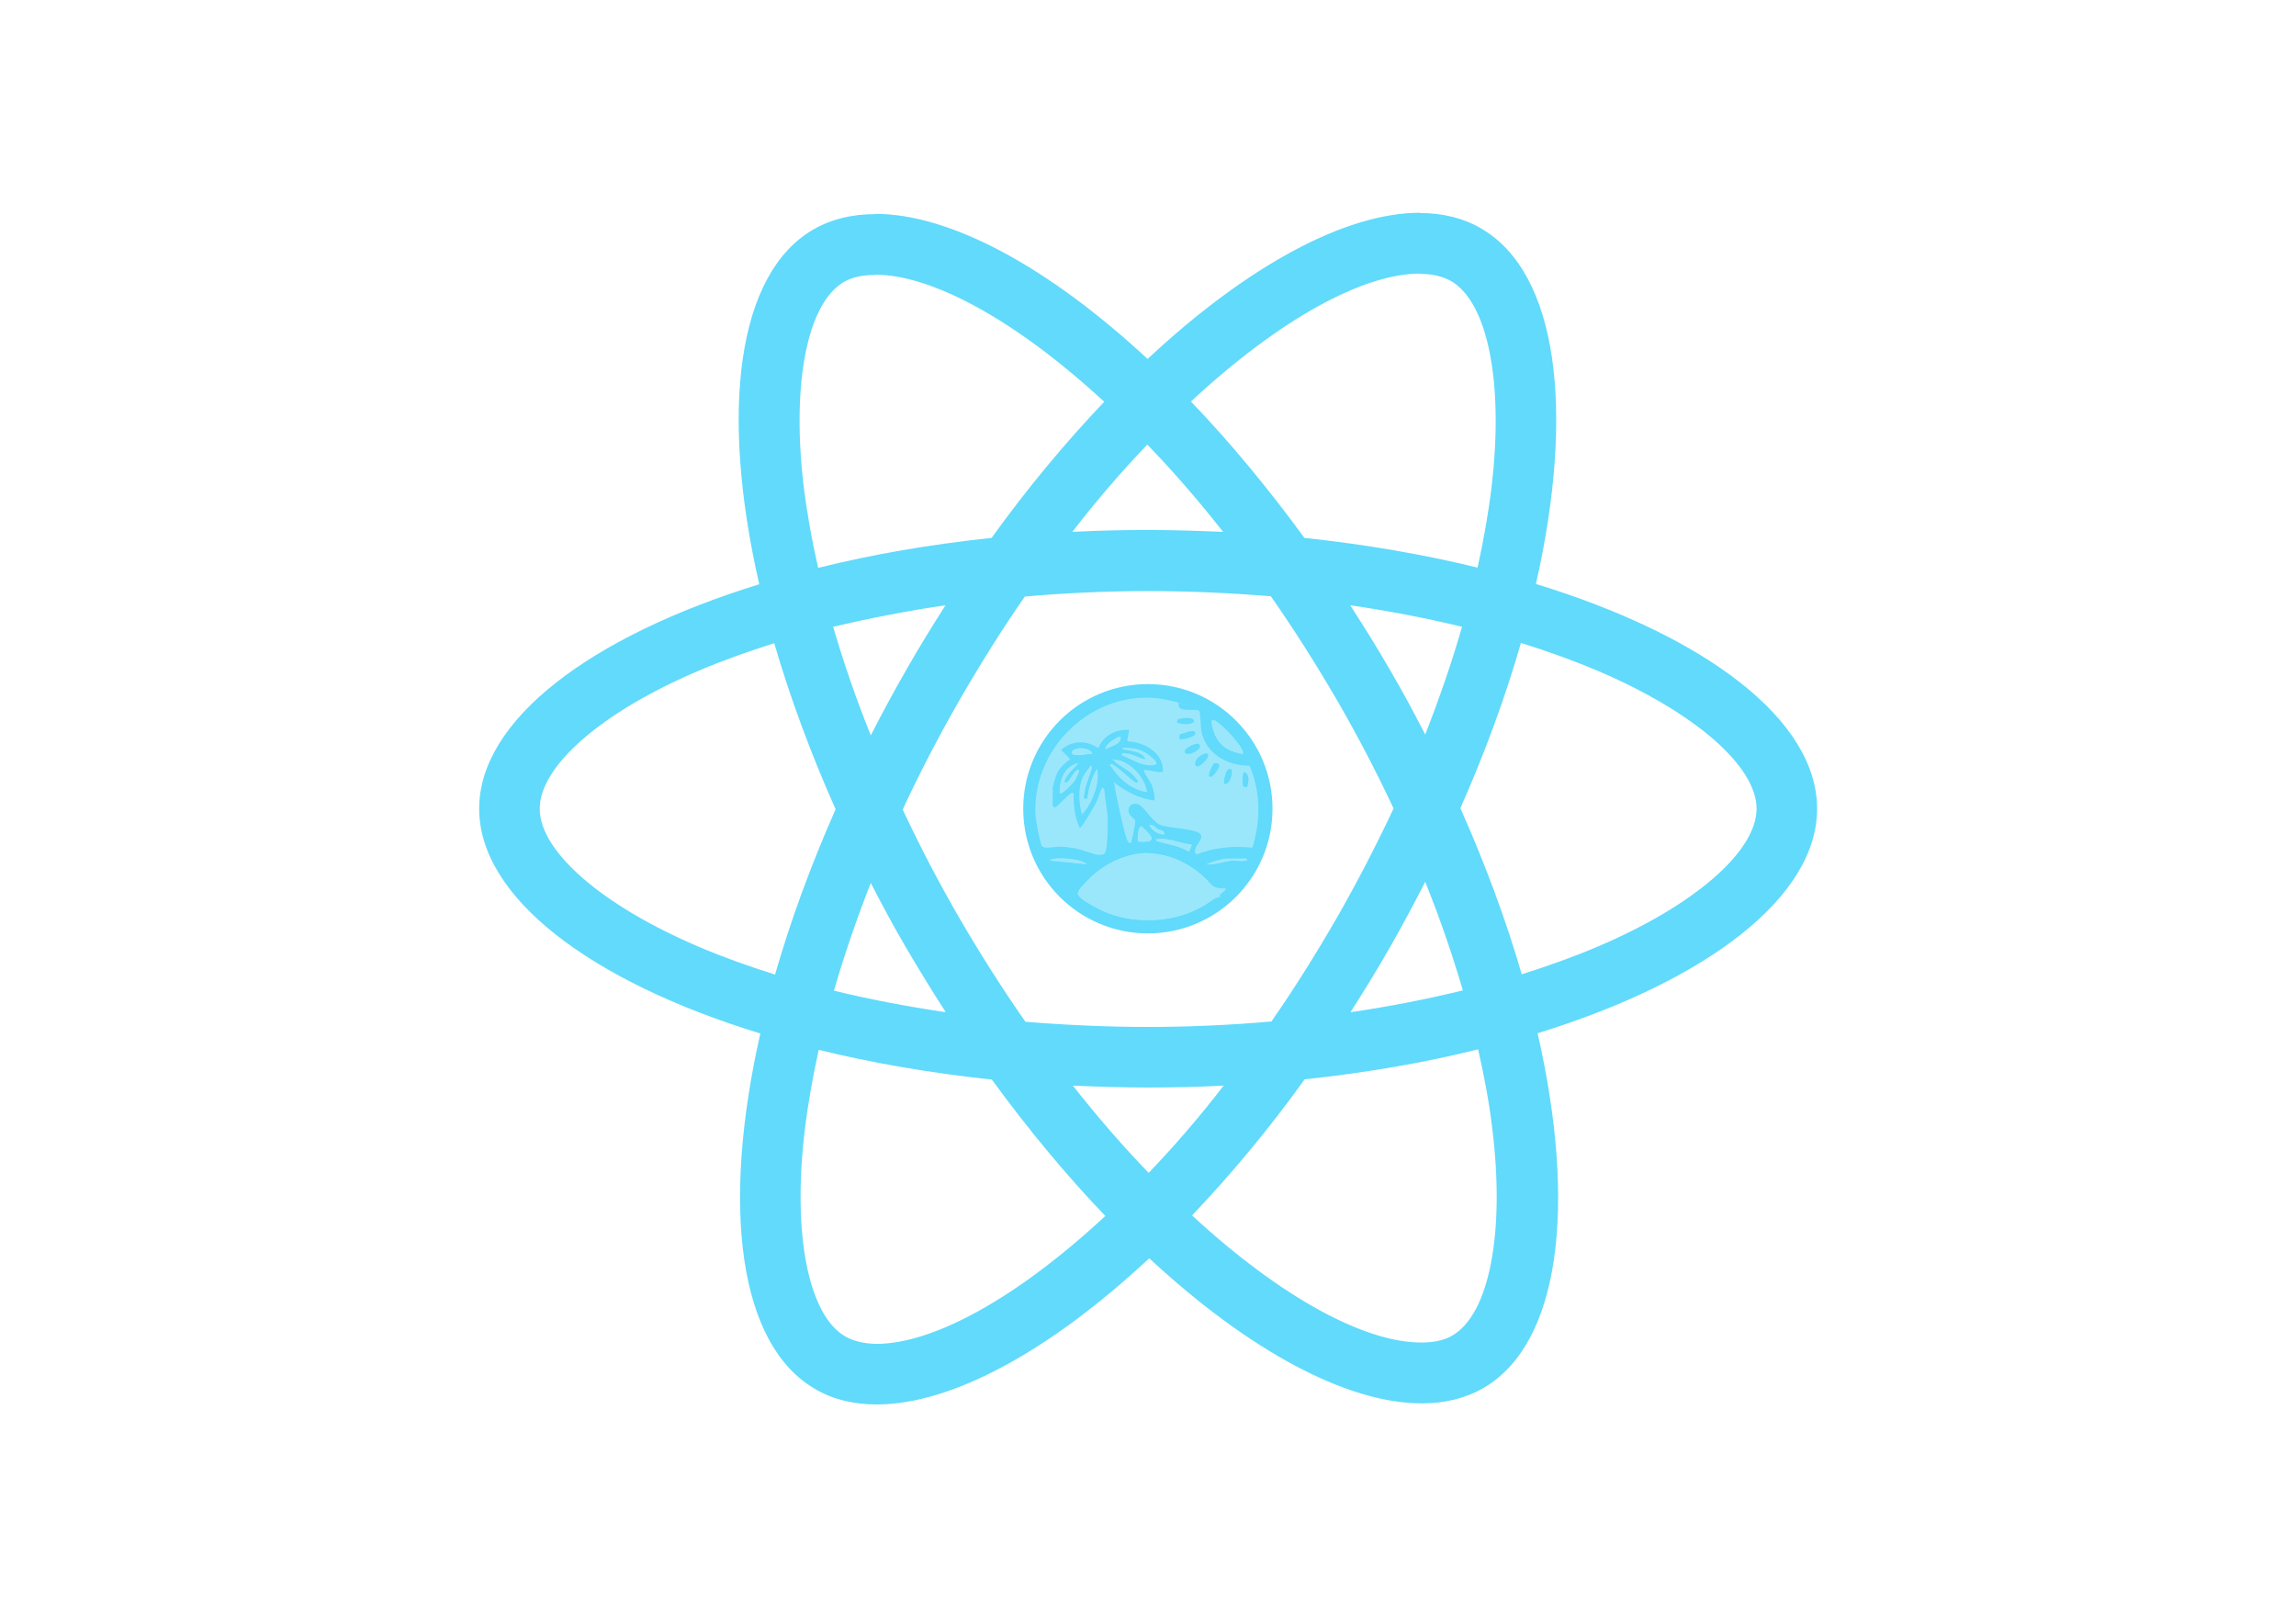
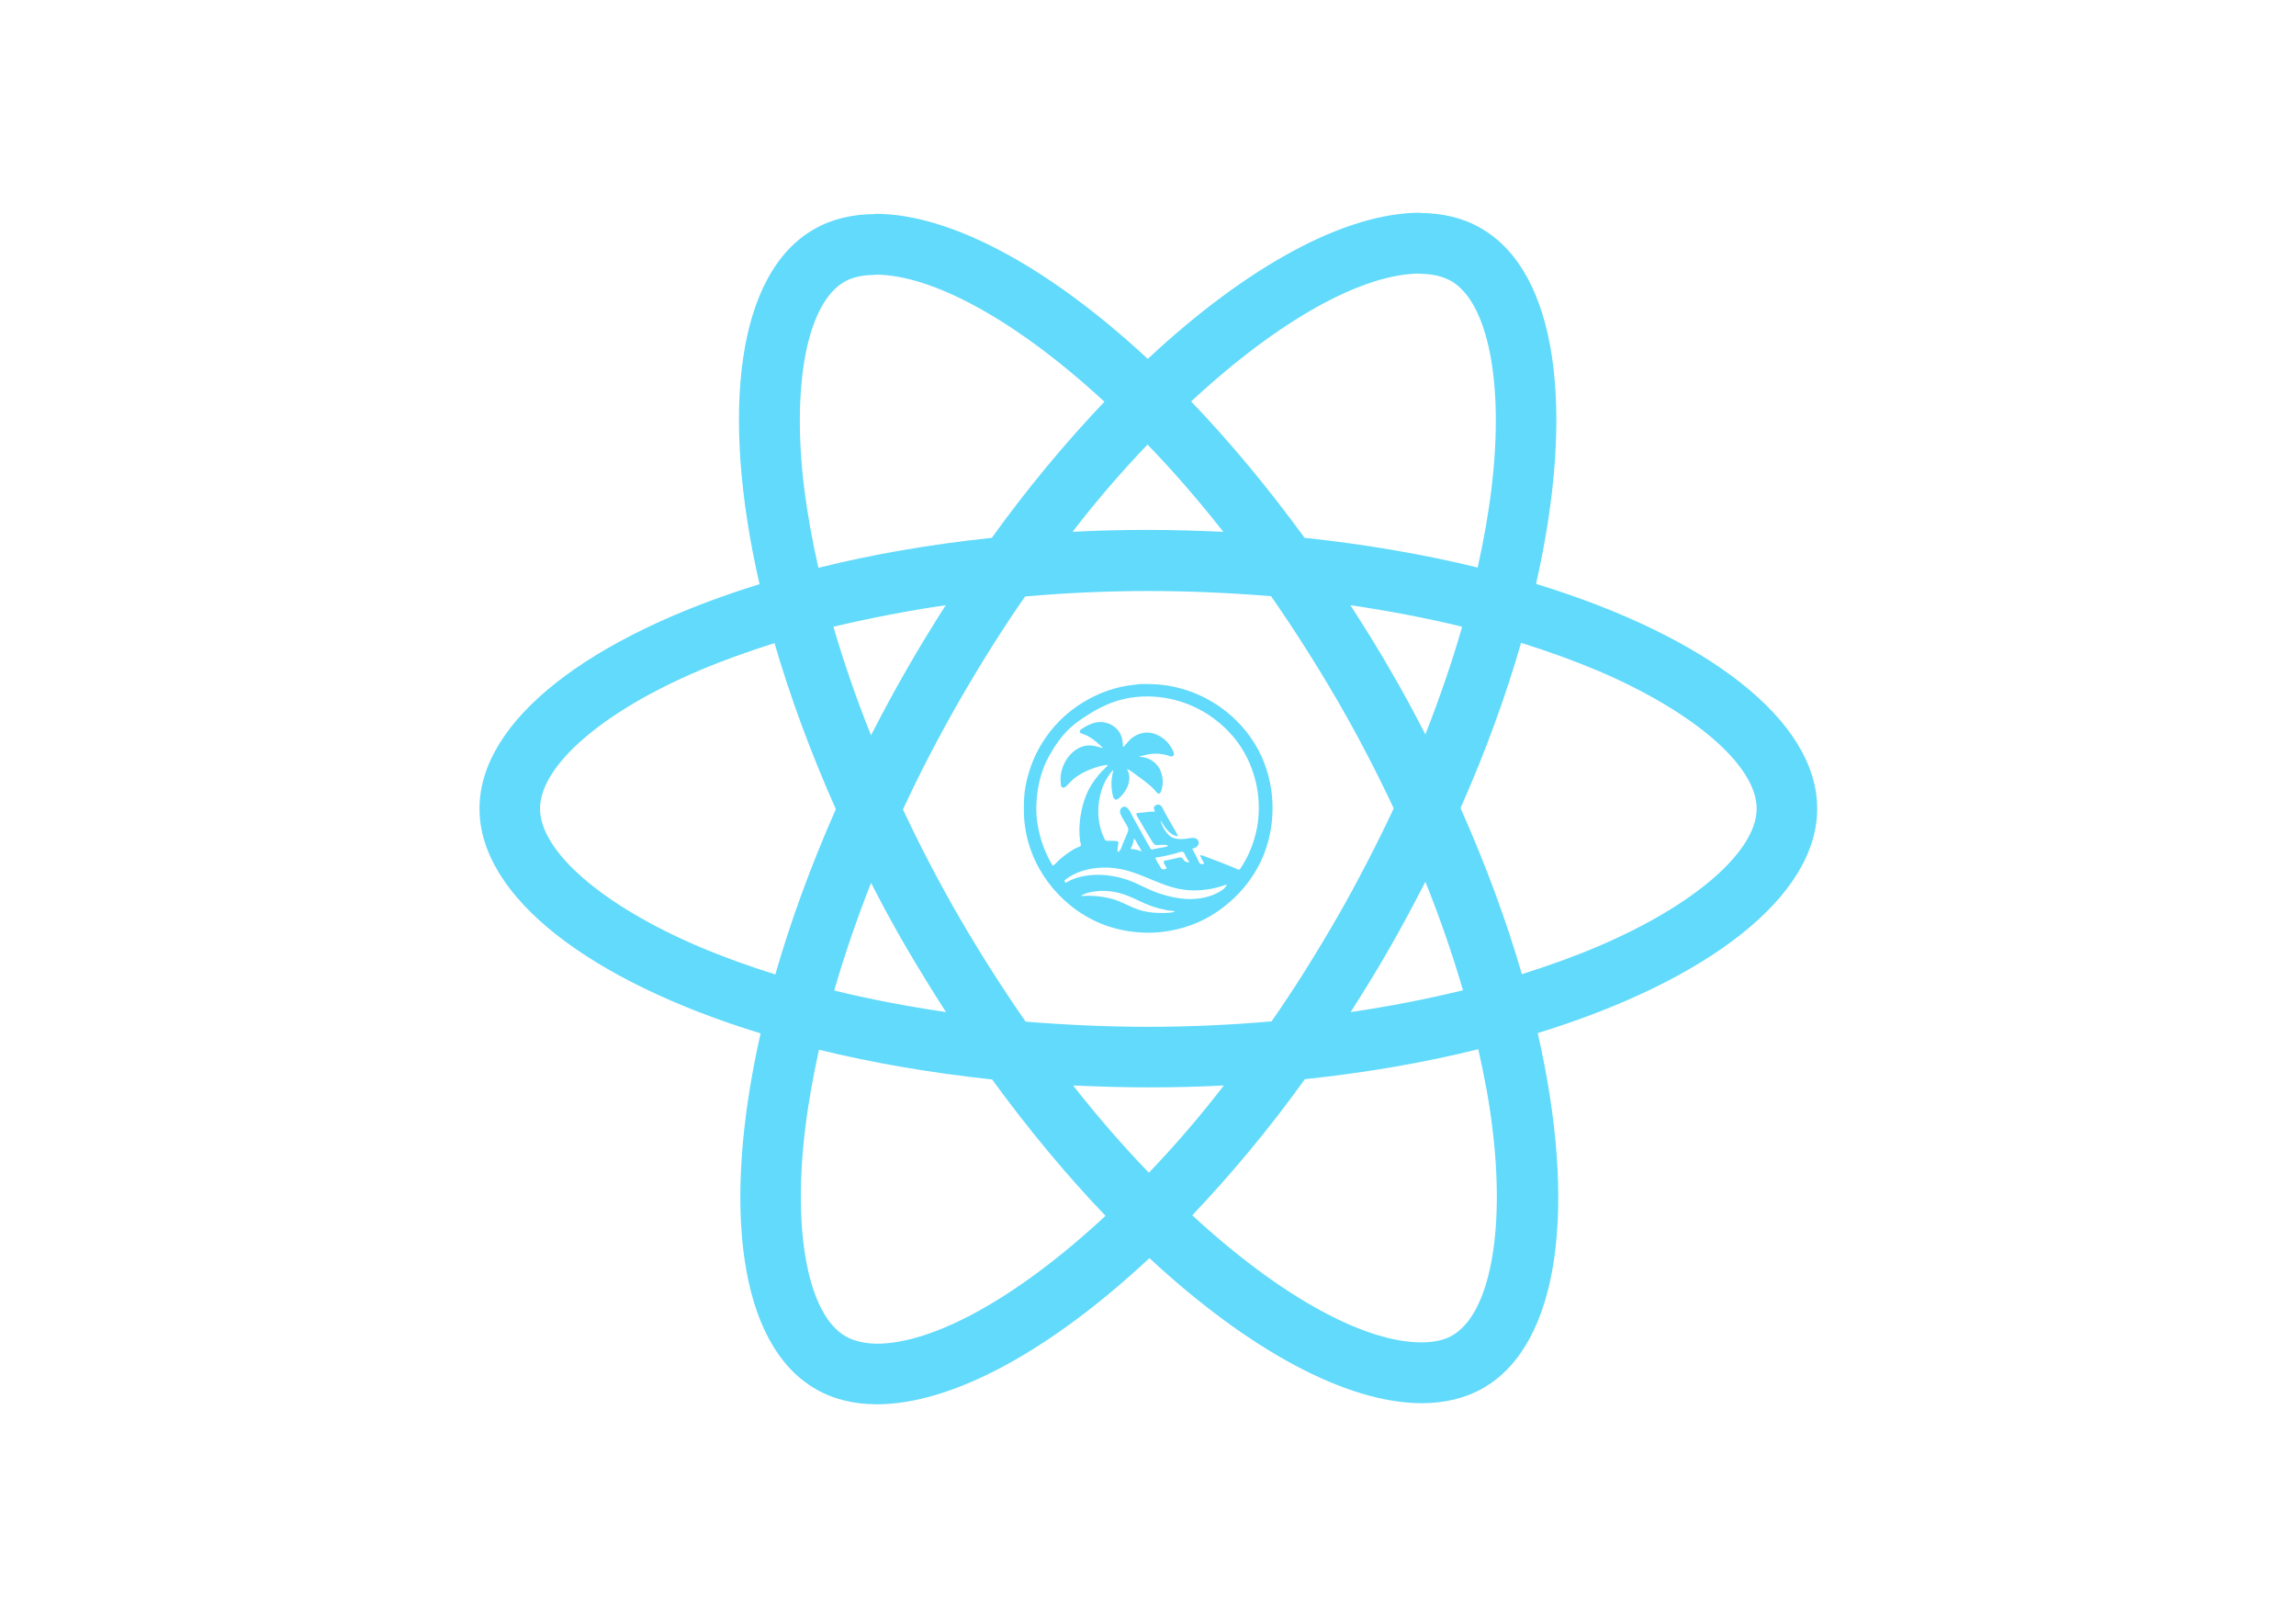
- <svg xmlns="http://www.w3.org/2000/svg" id="Layer_1" version="1.1" viewBox="0 0 841.9 595.3">
-   <defs>
-     <style>
-       .st0 {
-         fill: #9ae7fc;
-       }
- 
-       .st1 {
-         fill: #61dafb;
-       }
-     </style>
-   </defs>
-   <g>
-     <path class="st1" d="M666.3,296.5c0-32.5-40.7-63.3-103.1-82.4,14.4-63.6,8-114.2-20.2-130.4-6.5-3.8-14.1-5.6-22.4-5.6v22.3c4.6,0,8.3.9,11.4,2.6,13.6,7.8,19.5,37.5,14.9,75.7-1.1,9.4-2.9,19.3-5.1,29.4-19.6-4.8-41-8.5-63.5-10.9-13.5-18.5-27.5-35.3-41.6-50,32.6-30.3,63.2-46.9,84-46.9v-22.3c-27.5,0-63.5,19.6-99.9,53.6-36.4-33.8-72.4-53.2-99.9-53.2v22.3c20.7,0,51.4,16.5,84,46.6-14,14.7-28,31.4-41.3,49.9-22.6,2.4-44,6.1-63.6,11-2.3-10-4-19.7-5.2-29-4.7-38.2,1.1-67.9,14.6-75.8,3-1.8,6.9-2.6,11.5-2.6v-22.3c-8.4,0-16,1.8-22.6,5.6-28.1,16.2-34.4,66.7-19.9,130.1-62.2,19.2-102.7,49.9-102.7,82.3s40.7,63.3,103.1,82.4c-14.4,63.6-8,114.2,20.2,130.4,6.5,3.8,14.1,5.6,22.5,5.6,27.5,0,63.5-19.6,99.9-53.6,36.4,33.8,72.4,53.2,99.9,53.2,8.4,0,16-1.8,22.6-5.6,28.1-16.2,34.4-66.7,19.9-130.1,62-19.1,102.5-49.9,102.5-82.3zm-130.2-66.7c-3.7,12.9-8.3,26.2-13.5,39.5-4.1-8-8.4-16-13.1-24-4.6-8-9.5-15.8-14.4-23.4,14.2,2.1,27.9,4.7,41,7.9zm-45.8,106.5c-7.8,13.5-15.8,26.3-24.1,38.2-14.9,1.3-30,2-45.2,2s-30.2-.7-45-1.9c-8.3-11.9-16.4-24.6-24.2-38-7.6-13.1-14.5-26.4-20.8-39.8,6.2-13.4,13.2-26.8,20.7-39.9,7.8-13.5,15.8-26.3,24.1-38.2,14.9-1.3,30-2,45.2-2s30.2.7,45,1.9c8.3,11.9,16.4,24.6,24.2,38,7.6,13.1,14.5,26.4,20.8,39.8-6.3,13.4-13.2,26.8-20.7,39.9zm32.3-13c5.4,13.4,10,26.8,13.8,39.8-13.1,3.2-26.9,5.9-41.2,8,4.9-7.7,9.8-15.6,14.4-23.7,4.6-8,8.9-16.1,13-24.1zm-101.4,106.7c-9.3-9.6-18.6-20.3-27.8-32,9,.4,18.2.7,27.5.7s18.7-.2,27.8-.7c-9,11.7-18.3,22.4-27.5,32zm-74.4-58.9c-14.2-2.1-27.9-4.7-41-7.9,3.7-12.9,8.3-26.2,13.5-39.5,4.1,8,8.4,16,13.1,24s9.5,15.8,14.4,23.4zm73.9-208.1c9.3,9.6,18.6,20.3,27.8,32-9-.4-18.2-.7-27.5-.7s-18.7.2-27.8.7c9-11.7,18.3-22.4,27.5-32zm-74,58.9c-4.9,7.7-9.8,15.6-14.4,23.7-4.6,8-8.9,16-13,24-5.4-13.4-10-26.8-13.8-39.8,13.1-3.1,26.9-5.8,41.2-7.9zm-90.5,125.2c-35.4-15.1-58.3-34.9-58.3-50.6s22.9-35.6,58.3-50.6c8.6-3.7,18-7,27.7-10.1,5.7,19.6,13.2,40,22.5,60.9-9.2,20.8-16.6,41.1-22.2,60.6-9.9-3.1-19.3-6.5-28-10.2zm53.8,142.9c-13.6-7.8-19.5-37.5-14.9-75.7,1.1-9.4,2.9-19.3,5.1-29.4,19.6,4.8,41,8.5,63.5,10.9,13.5,18.5,27.5,35.3,41.6,50-32.6,30.3-63.2,46.9-84,46.9-4.5-.1-8.3-1-11.3-2.7zm237.2-76.2c4.7,38.2-1.1,67.9-14.6,75.8-3,1.8-6.9,2.6-11.5,2.6-20.7,0-51.4-16.5-84-46.6,14-14.7,28-31.4,41.3-49.9,22.6-2.4,44-6.1,63.6-11,2.3,10.1,4.1,19.8,5.2,29.1zm38.5-66.7c-8.6,3.7-18,7-27.7,10.1-5.7-19.6-13.2-40-22.5-60.9,9.2-20.8,16.6-41.1,22.2-60.6,9.9,3.1,19.3,6.5,28.1,10.2,35.4,15.1,58.3,34.9,58.3,50.6,0,15.7-23,35.6-58.4,50.6zm-264.9-268.7z" />
-     <circle class="st1" cx="420.9" cy="296.5" r="45.7" />
-     <path class="st1" d="M520.5,78.1" />
+ <svg xmlns="http://www.w3.org/2000/svg" width="5355px" height="3786px" viewBox="0 0 5355 3786" version="1.1">
+   <g id="logo" stroke="none" fill="none" transform="translate(0.9778, 0)" fill-rule="evenodd" stroke-width="1">
+     <g id="Layer_1" transform="translate(1117.351, 496.0658)" fill="#61DAFB">
+       <g id="Group" fill-rule="nonzero">
+         <path d="M3119.934,1389.62 C3119.934,1182.926 2861.105,987.044 2464.277,865.571 C2555.853,461.087 2515.153,139.28 2335.817,36.251 C2294.481,12.084 2246.149,0.636 2193.366,0.636 L2193.366,142.46 C2222.619,142.46 2246.149,148.184 2265.863,158.995 C2352.351,208.602 2389.872,397.489 2360.619,640.434 C2353.623,700.216 2342.176,763.178 2328.186,827.412 C2203.541,796.885 2067.449,773.354 1924.362,758.09 C1838.51,640.434 1749.478,533.589 1659.81,440.099 C1867.127,247.397 2061.726,141.824 2194.002,141.824 L2194.002,0 C2019.117,0 1790.178,124.652 1558.695,340.886 C1327.212,125.924 1098.273,2.544 923.389,2.544 L923.389,144.368 C1055.029,144.368 1250.263,249.305 1457.58,440.735 C1368.548,534.225 1279.516,640.434 1194.936,758.09 C1051.213,773.354 915.121,796.885 790.477,828.048 C775.85,764.45 765.039,702.76 757.408,643.614 C727.518,400.669 764.403,211.782 850.255,161.539 C869.333,150.092 894.135,145.004 923.389,145.004 L923.389,3.18 C869.969,3.18 821.638,14.628 779.666,38.795 C600.966,141.824 560.901,462.995 653.113,866.207 C257.557,988.316 0,1183.562 0,1389.62 C0,1595.678 258.829,1792.197 655.657,1913.669 C564.081,2318.154 604.781,2639.961 784.117,2742.99 C825.453,2767.157 873.785,2778.605 927.204,2778.605 C1102.088,2778.605 1331.028,2653.952 1562.511,2437.718 C1793.994,2652.68 2022.933,2776.061 2197.817,2776.061 C2251.236,2776.061 2299.568,2764.613 2341.54,2740.446 C2520.24,2637.417 2560.305,2316.246 2468.093,1913.033 C2862.377,1791.561 3119.934,1595.678 3119.934,1389.62 L3119.934,1389.62 Z M2291.937,965.42 C2268.407,1047.462 2239.154,1132.048 2206.085,1216.633 C2180.011,1165.755 2152.665,1114.876 2122.776,1063.998 C2093.523,1013.119 2062.362,963.513 2031.2,915.178 C2121.504,928.534 2208.628,945.069 2291.937,965.42 Z M2000.675,1642.741 C1951.072,1728.599 1900.196,1810.004 1847.413,1885.686 C1752.658,1893.954 1656.63,1898.406 1559.967,1898.406 C1463.304,1898.406 1367.912,1893.954 1273.793,1886.322 C1221.01,1810.64 1169.498,1729.871 1119.895,1644.649 C1071.563,1561.335 1027.683,1476.75 987.619,1391.528 C1027.047,1306.307 1071.563,1221.085 1119.259,1137.772 C1168.862,1051.914 1219.738,970.508 1272.521,894.826 C1367.276,886.559 1463.304,882.107 1559.967,882.107 C1656.63,882.107 1752.022,886.559 1846.141,894.19 C1898.924,969.872 1950.436,1050.642 2000.039,1135.864 C2048.371,1219.177 2092.251,1303.763 2132.315,1388.984 C2092.251,1474.206 2048.371,1559.428 2000.675,1642.741 Z M2206.085,1560.063 C2240.425,1645.285 2269.679,1730.507 2293.845,1813.184 C2210.536,1833.536 2122.776,1850.707 2031.836,1864.063 C2062.998,1815.092 2094.159,1764.85 2123.412,1713.335 C2152.665,1662.457 2180.011,1610.942 2206.085,1560.063 Z M1561.239,2238.656 C1502.096,2177.602 1442.954,2109.552 1384.447,2035.142 C1441.682,2037.686 1500.188,2039.594 1559.331,2039.594 C1618.474,2039.594 1678.252,2038.322 1736.123,2035.142 C1678.888,2109.552 1619.746,2177.602 1561.239,2238.656 Z M1088.098,1864.063 C997.794,1850.707 910.67,1834.172 827.361,1813.82 C850.891,1731.779 880.144,1647.193 913.213,1562.607 C939.287,1613.486 966.633,1664.365 996.522,1715.243 C1026.411,1766.122 1056.936,1815.728 1088.098,1864.063 Z M1558.059,540.585 C1617.202,601.639 1676.344,669.689 1734.851,744.099 C1677.616,741.555 1619.11,739.647 1559.967,739.647 C1500.824,739.647 1441.046,740.919 1383.175,744.099 C1440.41,669.689 1499.552,601.639 1558.059,540.585 Z M1087.462,915.178 C1056.301,964.148 1025.139,1014.391 995.886,1065.906 C966.633,1116.784 939.287,1167.663 913.213,1218.541 C878.873,1133.32 849.619,1048.098 825.453,965.42 C908.762,945.705 996.522,928.534 1087.462,915.178 Z M511.934,1711.427 C286.81,1615.394 141.179,1489.47 141.179,1389.62 C141.179,1289.771 286.81,1163.211 511.934,1067.814 C566.625,1044.282 626.403,1023.295 688.09,1003.579 C724.339,1128.232 772.034,1257.972 831.177,1390.892 C772.67,1523.177 725.61,1652.281 689.998,1776.297 C627.039,1756.582 567.261,1734.959 511.934,1711.427 Z M854.071,2620.245 C767.583,2570.639 730.062,2381.752 759.315,2138.807 C766.311,2079.025 777.758,2016.062 791.748,1951.828 C916.393,1982.355 1052.485,2005.887 1195.572,2021.15 C1281.424,2138.807 1370.456,2245.652 1460.124,2339.141 C1252.807,2531.844 1058.208,2637.417 925.932,2637.417 C897.315,2636.781 873.149,2631.057 854.071,2620.245 L854.071,2620.245 Z M2362.526,2135.627 C2392.416,2378.572 2355.531,2567.459 2269.679,2617.701 C2250.601,2629.149 2225.799,2634.237 2196.545,2634.237 C2064.905,2634.237 1869.671,2529.3 1662.354,2337.869 C1751.386,2244.38 1840.418,2138.171 1924.998,2020.514 C2068.721,2005.251 2204.813,1981.719 2329.457,1950.556 C2344.084,2014.791 2355.531,2076.481 2362.526,2135.627 L2362.526,2135.627 Z M2607.364,1711.427 C2552.673,1734.959 2492.895,1755.946 2431.208,1775.661 C2394.959,1651.009 2347.264,1521.269 2288.121,1388.348 C2346.628,1256.064 2393.688,1126.96 2429.3,1002.943 C2492.259,1022.659 2552.037,1044.282 2608,1067.814 C2833.124,1163.847 2978.755,1289.771 2978.755,1389.62 C2978.755,1489.47 2832.488,1616.03 2607.364,1711.427 L2607.364,1711.427 Z" id="Shape" />
+       </g>
+       <path d="M1537.378,1099.483 C1545.027,1098.477 1553.107,1099.162 1560.816,1099.162 C1589.375,1099.162 1617.414,1103.603 1644.738,1112.019 C1679.61,1122.761 1712.09,1139.935 1740.757,1162.53 C1775.894,1190.223 1805.008,1226.547 1823.69,1267.313 C1858.642,1343.584 1858.386,1436.017 1822.577,1511.966 C1799.423,1561.073 1762.278,1602.174 1717.319,1632.147 C1680.636,1656.602 1637.733,1671.571 1594.082,1676.871 C1538.521,1683.618 1478.454,1673.759 1428.506,1648.109 C1334.74,1599.956 1270.993,1503.042 1269.732,1396.835 C1269.489,1376.359 1269.807,1355.76 1273.855,1335.483 C1280.447,1302.459 1291.94,1270.537 1309.202,1241.56 C1327.874,1210.214 1351.993,1182.552 1380.875,1160.25 C1414.745,1134.096 1454.109,1115.285 1495.795,1105.714 C1505.553,1103.474 1515.35,1102.202 1525.194,1100.998 L1528.67,1100.575 C1531.569,1100.222 1534.471,1099.865 1537.378,1099.483 Z M1440.288,1582.053 C1427.386,1583.439 1413.778,1585.791 1402.705,1593.051 C1405.197,1593.651 1408.055,1593.055 1410.655,1593.051 C1416.901,1593.04 1423.207,1592.805 1429.447,1593.079 C1445.067,1593.766 1461.342,1596.269 1476.426,1600.412 C1488.014,1603.595 1498.773,1608.627 1509.545,1613.664 L1512.239,1614.923 C1518.527,1617.854 1524.844,1620.735 1531.356,1623.199 C1550.985,1630.626 1570.524,1632.934 1591.345,1632.934 L1593.252,1632.933 C1603.099,1632.92 1612.867,1632.729 1622.424,1630.034 C1617.115,1627.201 1609.514,1627.733 1603.632,1626.553 C1590.871,1623.992 1578.323,1620.866 1566.049,1616.479 C1546.69,1609.559 1528.857,1599.168 1509.673,1591.908 C1487.816,1583.637 1463.594,1579.55 1440.288,1582.053 Z M1459.803,1527.061 C1434.235,1527.061 1408.376,1531.573 1385.358,1543.194 C1379.782,1546.01 1374.481,1549.365 1369.458,1553.083 C1367.927,1554.216 1365.213,1555.672 1364.647,1557.643 C1364.073,1559.641 1366.125,1561.315 1367.289,1562.594 C1373.043,1559.522 1378.509,1556.271 1384.636,1553.938 C1424.261,1538.859 1472.298,1542.02 1511.842,1555.846 C1531.562,1562.742 1549.732,1573.054 1568.94,1581.141 C1590.422,1590.185 1612.363,1596.049 1635.434,1599.056 C1662.648,1602.602 1693.675,1599.728 1718.552,1587.426 C1727.293,1583.104 1739.429,1576.516 1743.125,1566.945 C1738.56,1567.344 1734.453,1569.304 1730.116,1570.655 C1723.219,1572.803 1716.24,1574.624 1709.156,1576.046 C1685.145,1580.865 1659.612,1581.86 1635.434,1577.486 C1610.812,1573.033 1588.074,1563.725 1565.311,1554.267 L1562.275,1553.005 C1550.637,1548.168 1538.971,1543.347 1527.02,1539.168 C1505.554,1531.662 1482.548,1527.061 1459.803,1527.061 Z M1504.614,1133.608 C1473.965,1140.391 1446.51,1153.598 1420.051,1170.248 C1404.69,1179.913 1389.996,1189.815 1376.685,1202.255 C1356.89,1220.756 1341.761,1243.243 1328.567,1266.73 C1314.972,1290.929 1306.255,1319.132 1302.042,1346.497 C1297.909,1373.344 1297.228,1401.571 1301.963,1428.44 C1307.881,1462.032 1319.145,1493.555 1336.933,1522.71 C1342.911,1519.913 1347.155,1513.536 1352.111,1509.24 C1362.119,1500.567 1372.626,1492.528 1383.913,1485.59 C1388.091,1483.022 1392.384,1481.028 1396.923,1479.201 C1398.635,1478.511 1401.434,1477.881 1402.24,1475.997 C1403.521,1473.005 1401.152,1467.798 1400.745,1464.698 C1399.584,1455.831 1398.883,1446.814 1399.102,1437.867 C1399.738,1411.81 1404.598,1385.389 1413.853,1361 C1420.826,1342.623 1431.48,1325.938 1444.101,1310.964 C1448.383,1305.883 1452.936,1301.154 1457.635,1296.462 C1458.213,1295.884 1458.821,1295.324 1459.436,1294.767 L1460.176,1294.098 C1462.275,1292.204 1464.361,1290.279 1465.585,1287.759 C1456.523,1287.765 1447.46,1290.383 1438.843,1293.041 C1420.279,1298.766 1402.196,1307.262 1386.804,1319.249 C1379.783,1324.718 1374.641,1331.885 1368.001,1337.64 C1365.965,1339.406 1362.316,1341.772 1359.502,1340.44 C1355.25,1338.428 1355.906,1330.045 1355.419,1326.193 C1353.545,1311.373 1359.149,1292.629 1366.27,1279.783 C1377.702,1259.161 1398.84,1241.553 1423.665,1242.168 C1434.386,1242.433 1443.771,1246.165 1454.021,1248.601 C1451.422,1244.902 1447.937,1242.206 1444.625,1239.174 C1436.509,1231.745 1427.632,1224.959 1417.883,1219.827 C1415.268,1218.45 1412.519,1217.434 1409.75,1216.46 L1408.087,1215.878 C1407.256,1215.587 1406.424,1215.294 1405.596,1214.991 C1403.513,1214.228 1400.891,1213.179 1400.108,1210.861 C1398.657,1206.567 1406.375,1202.59 1409.21,1200.78 C1420.168,1193.78 1433.605,1188.023 1446.793,1187.698 C1467.403,1187.192 1487.541,1198.648 1496.031,1218.144 C1499.419,1225.924 1500.098,1234.211 1500.709,1242.527 L1500.823,1244.086 C1500.881,1244.866 1500.939,1245.646 1501,1246.425 C1507.473,1241.139 1512.026,1233.359 1518.347,1227.697 C1533.128,1214.455 1553.359,1208.576 1572.554,1214.537 C1589.901,1219.924 1604.977,1231.916 1613.851,1247.876 C1616.172,1252.051 1622.649,1262.256 1617.97,1266.415 C1614.308,1269.671 1609.663,1267.134 1605.801,1265.783 C1601.812,1264.39 1597.644,1263.691 1593.514,1262.861 C1583.011,1260.752 1570.793,1260.971 1560.267,1262.825 C1553.461,1264.023 1546.81,1266.45 1540.029,1267.455 L1540.029,1268.905 C1558.571,1269.059 1576.507,1279.656 1585.655,1295.736 C1589.445,1302.398 1591.338,1310.023 1592.79,1317.491 C1594.586,1326.721 1593.324,1336.776 1590.806,1345.772 C1589.962,1348.788 1588.43,1353.901 1584.83,1354.596 C1582.285,1355.087 1580.124,1352.548 1578.671,1350.837 C1574.863,1346.351 1571.24,1342.087 1566.772,1338.213 C1555.466,1328.414 1543.512,1319.375 1531.356,1310.659 C1524.902,1306.031 1517.833,1300.014 1510.396,1297.186 C1512.487,1302.232 1514.535,1306.923 1515.247,1312.415 C1517.338,1328.568 1510.588,1343.773 1500.455,1355.924 C1497.363,1359.633 1494.056,1363.368 1490.159,1366.249 C1488.543,1367.444 1486.515,1369.004 1484.377,1368.667 C1477.674,1367.606 1476.876,1357.484 1475.848,1352.298 C1472.367,1334.734 1473.765,1317.29 1478.595,1300.087 C1474.298,1302.27 1471.192,1307.046 1468.494,1310.964 C1462.558,1319.586 1457.408,1328.705 1453.714,1338.52 C1439.005,1377.62 1439.147,1423.417 1458.202,1461.058 C1460.33,1465.262 1463.559,1464.698 1467.753,1464.698 C1472.809,1464.698 1477.913,1464.444 1482.931,1465.115 C1484.884,1465.376 1487.596,1465.144 1489.142,1466.585 C1490.993,1468.313 1490.006,1471.274 1489.58,1473.4 C1488.389,1479.341 1487.991,1484.742 1487.991,1490.803 C1495.902,1489.575 1498.095,1476.869 1500.899,1470.499 C1504.077,1463.283 1507.311,1456.06 1510.251,1448.744 C1511.696,1445.149 1513.63,1441.129 1513.122,1437.142 C1512.553,1432.661 1509.321,1427.91 1507.069,1424.089 C1502.806,1416.857 1497.961,1409.415 1494.823,1401.609 C1492.314,1395.369 1494.65,1387.571 1501.724,1385.342 C1505.625,1384.112 1509.788,1386.524 1512.327,1389.349 C1515.933,1393.361 1518.674,1398.7 1521.268,1403.887 L1522.006,1405.364 C1522.986,1407.324 1523.955,1409.242 1524.953,1411.036 L1555.106,1465.423 C1557.667,1470.028 1560.233,1474.629 1562.853,1479.201 C1563.875,1480.985 1564.916,1483.739 1567.009,1484.5 C1568.874,1485.177 1571.422,1484.214 1573.276,1483.842 C1578.091,1482.876 1582.899,1481.833 1587.732,1480.959 C1593.522,1479.911 1602.35,1480.107 1606.523,1475.575 C1600.419,1473.638 1593.363,1473.753 1587.009,1474.189 C1586.223,1474.243 1585.42,1474.344 1584.609,1474.451 L1583.912,1474.543 C1581.004,1474.924 1578.034,1475.228 1575.456,1473.587 C1570.236,1470.264 1566.767,1462.589 1563.574,1457.446 C1555.701,1444.765 1548.283,1431.892 1540.744,1419.013 C1538.341,1414.907 1535.866,1410.833 1533.536,1406.685 C1532.636,1405.081 1531.301,1402.967 1532.591,1401.199 C1533.932,1399.36 1536.841,1399.234 1539.486,1399.229 L1540.639,1399.229 C1541.481,1399.227 1542.264,1399.213 1542.92,1399.126 C1553.681,1397.708 1564.591,1396.533 1575.445,1396.533 C1574.6,1393.589 1572.184,1390.261 1572.956,1387.109 C1574.685,1380.056 1584.815,1377.849 1589.526,1382.91 C1592.688,1386.307 1594.526,1390.983 1596.584,1395.083 C1599.299,1400.494 1602.391,1405.726 1605.299,1411.036 C1610.389,1420.333 1615.948,1429.375 1621.182,1438.592 C1621.649,1439.416 1622.132,1440.235 1622.62,1441.053 L1623.353,1442.281 C1625.556,1445.967 1627.742,1449.687 1628.929,1453.82 C1610.75,1452.987 1597.104,1431.847 1589.177,1417.562 C1588.545,1419.85 1589.573,1421.891 1590.394,1424.089 C1592.102,1428.654 1594.143,1433.001 1596.712,1437.142 C1600.381,1443.055 1604.586,1449.144 1610.137,1453.437 C1619.988,1461.054 1632.977,1461.097 1644.83,1460.282 C1652.43,1459.759 1661.927,1456.293 1669.404,1458.645 C1676.868,1460.993 1679.872,1469.239 1675.439,1475.574 C1672.119,1480.32 1667.687,1482.112 1662.176,1482.827 C1666.073,1491.201 1671.179,1498.974 1674.879,1507.482 C1676.421,1511.027 1678.028,1516.459 1681.722,1518.329 C1684.181,1519.573 1687.705,1518.414 1690.364,1518.359 C1687.695,1511.286 1682.699,1505.284 1680.245,1498.055 C1687.726,1498.398 1694.962,1502.309 1701.928,1504.805 C1717.739,1510.47 1733.32,1516.744 1748.907,1523 C1754.465,1525.23 1760.055,1527.438 1765.531,1529.862 C1767.534,1530.749 1770.308,1532.822 1772.523,1531.546 C1774.33,1530.504 1775.499,1528.019 1776.613,1526.336 C1779.73,1521.627 1782.553,1516.738 1785.35,1511.833 C1796.549,1492.19 1804.763,1470.666 1810.25,1448.744 C1828.35,1376.443 1812.823,1296.668 1769.329,1236.273 C1752.618,1213.069 1731.602,1193.008 1708.433,1176.395 C1650.449,1134.821 1574.377,1118.171 1504.614,1133.608 Z M1623.147,1494.16 C1607.776,1498.175 1591.935,1501.813 1576.167,1503.856 C1578.241,1510.929 1583.308,1517.808 1587.018,1524.161 C1588.452,1526.617 1589.986,1529.906 1592.82,1530.972 C1596.021,1532.176 1599.889,1530.222 1602.91,1529.237 C1601.511,1525.403 1599.158,1521.954 1597.232,1518.359 C1596.438,1516.877 1595.21,1515.122 1595.864,1513.362 C1597.101,1510.037 1602.235,1510.232 1605.078,1509.655 C1612.571,1508.132 1619.986,1506.231 1627.484,1504.726 C1630.246,1504.172 1634.092,1502.669 1636.869,1503.597 C1640.506,1504.813 1641.615,1509.156 1644.259,1511.547 C1647.29,1514.289 1651.823,1514.71 1655.671,1515.459 C1653.323,1510.165 1649.42,1505.533 1646.918,1500.23 C1645.463,1497.146 1644.268,1492.609 1641.082,1490.827 C1636.694,1488.371 1627.632,1492.988 1623.147,1494.16 Z M1526.297,1458.896 C1525.573,1468.09 1522.758,1475.57 1518.347,1483.552 C1523.402,1484.193 1528.559,1484.421 1533.525,1485.654 C1537.246,1486.578 1540.676,1488.34 1544.366,1489.353 C1542.393,1483.945 1538.732,1479.12 1535.896,1474.125 C1533.032,1469.083 1530.469,1462.956 1526.297,1458.896 Z" id="Combined-Shape-Copy" fill-rule="nonzero" />
+     </g>
  </g>
-   <circle class="st0" cx="420.8" cy="296.6" r="43" />
-   <path class="st1" d="M466.1,296.6c0,25-20.2,45.2-45.2,45.2s-45.2-20.2-45.2-45.2,20.2-45.2,45.2-45.2,45.2,20.2,45.2,45.2ZM386,295.6v-6.3c0-1.1,1.2-5.1,1.8-6.2,1-1.9,2.9-3.5,4.6-4.7l-3.4-3.4c4-3.6,9.4-3.7,13.7-.7,1.9-4.7,6.6-7.1,11.6-6.7l-.8,4.2c5.9.2,13.1,4.1,13.1,10.8s0,.5-.7.7c-1.7.3-3.4-.4-5-.6s-1.2-.4-1.2.3,2.5,4.1,3,5.5,1,3.5.8,5.3c-5.6-.8-10.5-3.2-14.8-6.7.3,2.6,4.1,21.7,5.3,21.9s.8-.6,1-1.1,1.3-6.3,1.3-6.7c0-1-1.7-1.8-2.2-2.8-1.2-2.7,1.3-4.7,3.7-3.3s5.2,6.2,7.5,7.3,13,1.4,14.8,3.3-2.9,4.6-1.5,7.6c6.7-2.6,13.5-3.3,20.6-2.5,3.1-9.7,3.1-20.3-.9-29.8-7.3,0-14.7-3.6-17.2-10.8-2.5-7.2-.7-8.6-1.3-9.3-.8-1-6.3.6-7.4-1.5s.3-1.1-.2-1.4-1.9-.6-2.6-.8c-26-6.4-51.3,15.7-49.7,42.1,0,1.6,1.6,10.3,2.4,11.1s4.8,0,6.3,0,3.7.3,5,.5c2.9.4,7.2,2.4,9.4,2.5s2.4-.8,2.7-2.4c.4-2.6.5-7.4.5-10.1s-1-7.8-1.3-11.6c-.9-.2-.7,0-.9.5-.7,1.3-1.1,3.2-1.9,4.8s-5.2,8.7-5.7,9-.7-.5-.8-.8c-1.6-3.5-2-7.9-1.9-11.8-.9-1-5.4,4.9-6.7,5.3l-.8-.4v-.3h-.2ZM455.6,276.4c1.1-1.2-6-8.9-7.2-10-3-2.7-5.4-4.5-3.5,1.4s5.7,7.8,10.6,8.5h.1ZM410.9,270.1c-.4-.5-6.1,2.9-5.5,4.6,1.9-1.3,5.9-1.7,5.5-4.6ZM400.4,276.4c-.3-2.4-6.3-2.7-7.2-1s1.6,1.4,1.9,1.4c1.8.3,3.5-.6,5.2-.4h.1ZM411.3,276.8c3.8,1.3,6.6,3.6,10.9,3.7s0-3-1.2-3.9c-2.2-1.7-5.1-2.4-7.8-2.4s-1.6-.3-1.4.4c2.8.6,7.3.7,8.4,3.8-2.3-.3-3.9-1.6-6.2-2s-2.5-.5-2.6.3h0ZM420.6,290.3c-.8-5.1-5.7-10.8-10.9-11.6s-1.3-.4-.8.5,4.7,3.2,5.7,4,4.5,4.2,2.1,3.8-8.4-7.8-9.4-6.7c.2.9,1.1,1.9,1.7,2.7,3,3.8,6.9,6.8,11.8,7.4h-.2ZM395.3,279.8c-5,1.1-6.9,6.3-6.7,11,.7.8,5-3.8,5.4-4.5s2.7-4.6,1.1-4-2.9,4.4-4.2,4.6.2-2.1.4-2.5c1.1-1.6,2.9-3.1,4-4.6h0ZM400.4,281.5c-.4-.5-2,1.3-2.3,1.7-2.9,3.9-2.6,10.2-1.5,14.8.8.2.8-.3,1.2-.7,3-3.8,5.5-10.5,4.5-15.4-2.1,3.1-3.1,7.3-3.6,11h-1.3c0-4,1.9-7.7,3-11.4h0ZM426.9,305.9c0-1.7-1.7-1.4-2.5-1.9s-1.3-1.9-3-1.4c1.3,2.1,3,3.2,5.5,3.4h0ZM417.2,308.5c7.6.7,5.5-1.9,1.4-5.5-1.3-.3-1.5,4.5-1.4,5.5ZM437,309.7c-3.5-.3-7.8-2-11.2-2.1s-1.3,0-1.9.7c4,1.3,8.4,1.7,12.1,4l1-2.5h0ZM420.5,312.8c-7.3,0-15.1,3.7-20.4,8.8s-4.8,5.3-4.8,6.2c0,1.8,8.6,6.2,10.5,6.8,12.1,4.8,27.5,3.5,38.2-4.2s3.1-2.7,0-6.2c-5.7-6.6-14.7-11.4-23.4-11.3h-.1ZM398.7,316.9c-1.4-1.4-5-1.9-7-2.1s-5.3-.3-6.9.6l13.9,1.4h0ZM456.9,314.8h-7.4c-.9,0-4.9,1.1-6,1.6s-.8.6,0,.5c2.4,0,5.1-1,7.6-1.3s3.5.2,5.1,0,1.3-.3.6-.8h0Z" />
-   <path class="st0" d="M386,295.6l.8.4c1.3-.3,5.8-6.2,6.7-5.3,0,3.9.3,8.3,1.9,11.8s0,1.2.8.8,5.1-7.8,5.7-9,1.3-3.5,1.9-4.8,0-.7.9-.5c.3,3.8,1.2,7.8,1.3,11.6s0,7.5-.5,10.1-1.1,2.4-2.7,2.4-6.5-2.1-9.4-2.5-3.7-.5-5-.5-5.4,1.1-6.3,0-2.2-9.5-2.4-11.1c-1.5-26.4,23.7-48.5,49.7-42.1s2.2.4,2.6.8,0,1,.2,1.4c1.1,2,6.5.5,7.4,1.5s.4,6.9,1.3,9.3c2.5,7.2,10,10.9,17.2,10.8,4,9.4,4,20.1.9,29.8-7.2-.7-13.9,0-20.6,2.5-1.3-3.1,4.1-5.1,1.5-7.6s-11.8-1.9-14.8-3.3-5.4-6.1-7.5-7.3-4.9.6-3.7,3.3,2.1,1.8,2.2,2.8-1,6.2-1.3,6.7-.3,1.3-1,1.1c-1.1-.3-5-19.3-5.3-21.9,4.3,3.5,9.2,5.9,14.8,6.7.2-1.9-.3-3.5-.8-5.3s-3-5.1-3-5.5c0-.8.9-.3,1.2-.3,1.6,0,3.3.8,5,.6s.7.3.7-.7c0-6.6-7.2-10.6-13.1-10.8l.8-4.2c-5.1-.3-9.6,2-11.6,6.7-4.3-3-9.8-3-13.7.7l3.4,3.4c-1.8,1.3-3.5,2.8-4.6,4.7s-1.8,5.1-1.8,6.2v6.6h.2ZM431.6,265c7.8,2.1,8.7-3.5.2-1.3l-.2,1.3ZM432.4,270.9c.3.6,6.4-.4,5.8-2.3s-4.6.6-5.7.6l-.2,1.7h.1ZM434.5,276c.8,1.2,5.7-1.8,5.5-2.7-.4-1.9-6.6,1.2-5.5,2.7ZM442.9,276.4c-.9-.9-5,2.8-4.6,4,.6,2.4,5.7-3,4.6-4ZM445.1,279.9c-.3.2-3.1,4.6-1.5,5s3.5-3.4,3.5-4-1.3-1.3-2-.9h0ZM448.9,287.4c2.1.8,3.8-5.1,2.3-5.5-1.9-.6-2.6,5.1-2.3,5.5ZM457.3,288.6c.5-1.7,1.1-4.7-1-5.5-1,.3-.6,3.9-.6,4.8l.3.5,1.3.2h0Z" />
-   <path class="st0" d="M455.6,276.4c-5-.8-9.1-3.6-10.6-8.5s.5-4,3.5-1.4,8.3,8.7,7.2,10h-.1Z" />
-   <path class="st0" d="M420.6,290.3c-4.9-.6-8.9-3.6-11.8-7.4s-1.5-1.8-1.7-2.7c1-1,8.5,6.6,9.4,6.7,2.4.4-1.8-3.5-2.1-3.8-1-.8-5.4-3.5-5.7-4-.4-.8.5-.5.8-.5,5.2.8,10.1,6.6,10.9,11.6h.2Z" />
-   <path class="st0" d="M400.4,281.5c-1.1,3.7-3,7.3-3,11.4h1.3c.5-3.7,1.5-7.8,3.6-11,1,4.8-1.5,11.6-4.5,15.4s-.4.8-1.2.7c-1.1-4.5-1.3-10.8,1.5-14.8s1.9-2.2,2.3-1.7h0Z" />
-   <path class="st0" d="M411.3,276.8c0-.8,2.1-.4,2.6-.3,2.4.4,4,1.7,6.2,2-1.2-3.1-5.7-3.2-8.4-3.8,0-.8.9-.4,1.4-.4,2.8,0,5.6.7,7.8,2.4,2.2,1.7,4,4,1.2,3.9-4.3,0-7.1-2.4-10.9-3.7h0Z" />
-   <path class="st0" d="M395.3,279.8c-1.1,1.6-3,3-4,4.6s-1.9,2.8-.4,2.5,2.8-4,4.2-4.6-.9,3.6-1.1,4c-.4.7-4.7,5.2-5.4,4.5-.2-4.6,1.8-9.9,6.7-11h0Z" />
-   <path class="st0" d="M437,309.7l-1,2.5c-3.6-2.3-8-2.8-12.1-4,.5-.7,1.1-.7,1.9-.7,3.4,0,7.8,1.8,11.2,2.1h0Z" />
-   <path class="st0" d="M417.2,308.5c0-1,0-5.8,1.4-5.5,4,3.5,6.1,6.2-1.4,5.5Z" />
-   <path class="st0" d="M400.4,276.4c-1.8-.3-3.5.7-5.2.4s-2.3-.8-1.9-1.4c.8-1.6,6.9-1.4,7.2,1h-.1Z" />
-   <path class="st0" d="M410.9,270.1c.4,3-3.6,3.3-5.5,4.6-.6-1.8,5-5.1,5.5-4.6Z" />
-   <path class="st0" d="M426.9,305.9c-2.5-.2-4.1-1.3-5.5-3.4,1.7-.4,2,.8,3,1.4s2.6.3,2.5,1.9h0Z" />
-   <path class="st1" d="M432.4,270.9l.2-1.7c1.1,0,5.1-2.2,5.7-.6s-5.5,2.9-5.8,2.3h-.1Z" />
-   <path class="st1" d="M431.6,265l.2-1.3c8.4-2.1,7.7,3.4-.2,1.3Z" />
-   <path class="st1" d="M434.5,276c-1.1-1.5,5.1-4.6,5.5-2.7s-4.6,4-5.5,2.7Z" />
-   <path class="st1" d="M442.9,276.4c1.1,1.1-4,6.4-4.6,4s3.7-4.9,4.6-4Z" />
-   <path class="st1" d="M445.1,279.9c.7-.4,2.1,0,2,.9s-2.4,4.4-3.5,4,1.3-4.8,1.5-5h0Z" />
-   <path class="st1" d="M448.9,287.4c-.3-.3.4-6.1,2.3-5.5,1.4.4-.2,6.2-2.3,5.5Z" />
-   <path class="st1" d="M457.3,288.6l-1.3-.2-.3-.5c0-.9-.4-4.6.6-4.8,2.1.8,1.5,3.8,1,5.5h0Z" />
-   <path class="st0" d="M420.5,312.8c8.9,0,17.9,4.7,23.4,11.3,5.6,6.6,3.8,3.5,0,6.2-10.7,7.7-26.1,9-38.2,4.2-1.9-.8-10.5-5.1-10.5-6.8s4-5.3,4.8-6.2c5.3-5,13.1-8.6,20.4-8.8h.1Z" />
-   <path class="st0" d="M398.7,316.9l-13.9-1.4c1.7-1,5-.8,6.9-.6s5.6.7,7,2.1h0Z" />
-   <path class="st0" d="M456.9,314.8c.7.5,0,.8-.6.8-1.6.2-3.5-.2-5.1,0-2.4.3-5.2,1.2-7.6,1.3s-1.1,0,0-.5,5.1-1.6,6-1.6h7.4,0Z" />
</svg>
